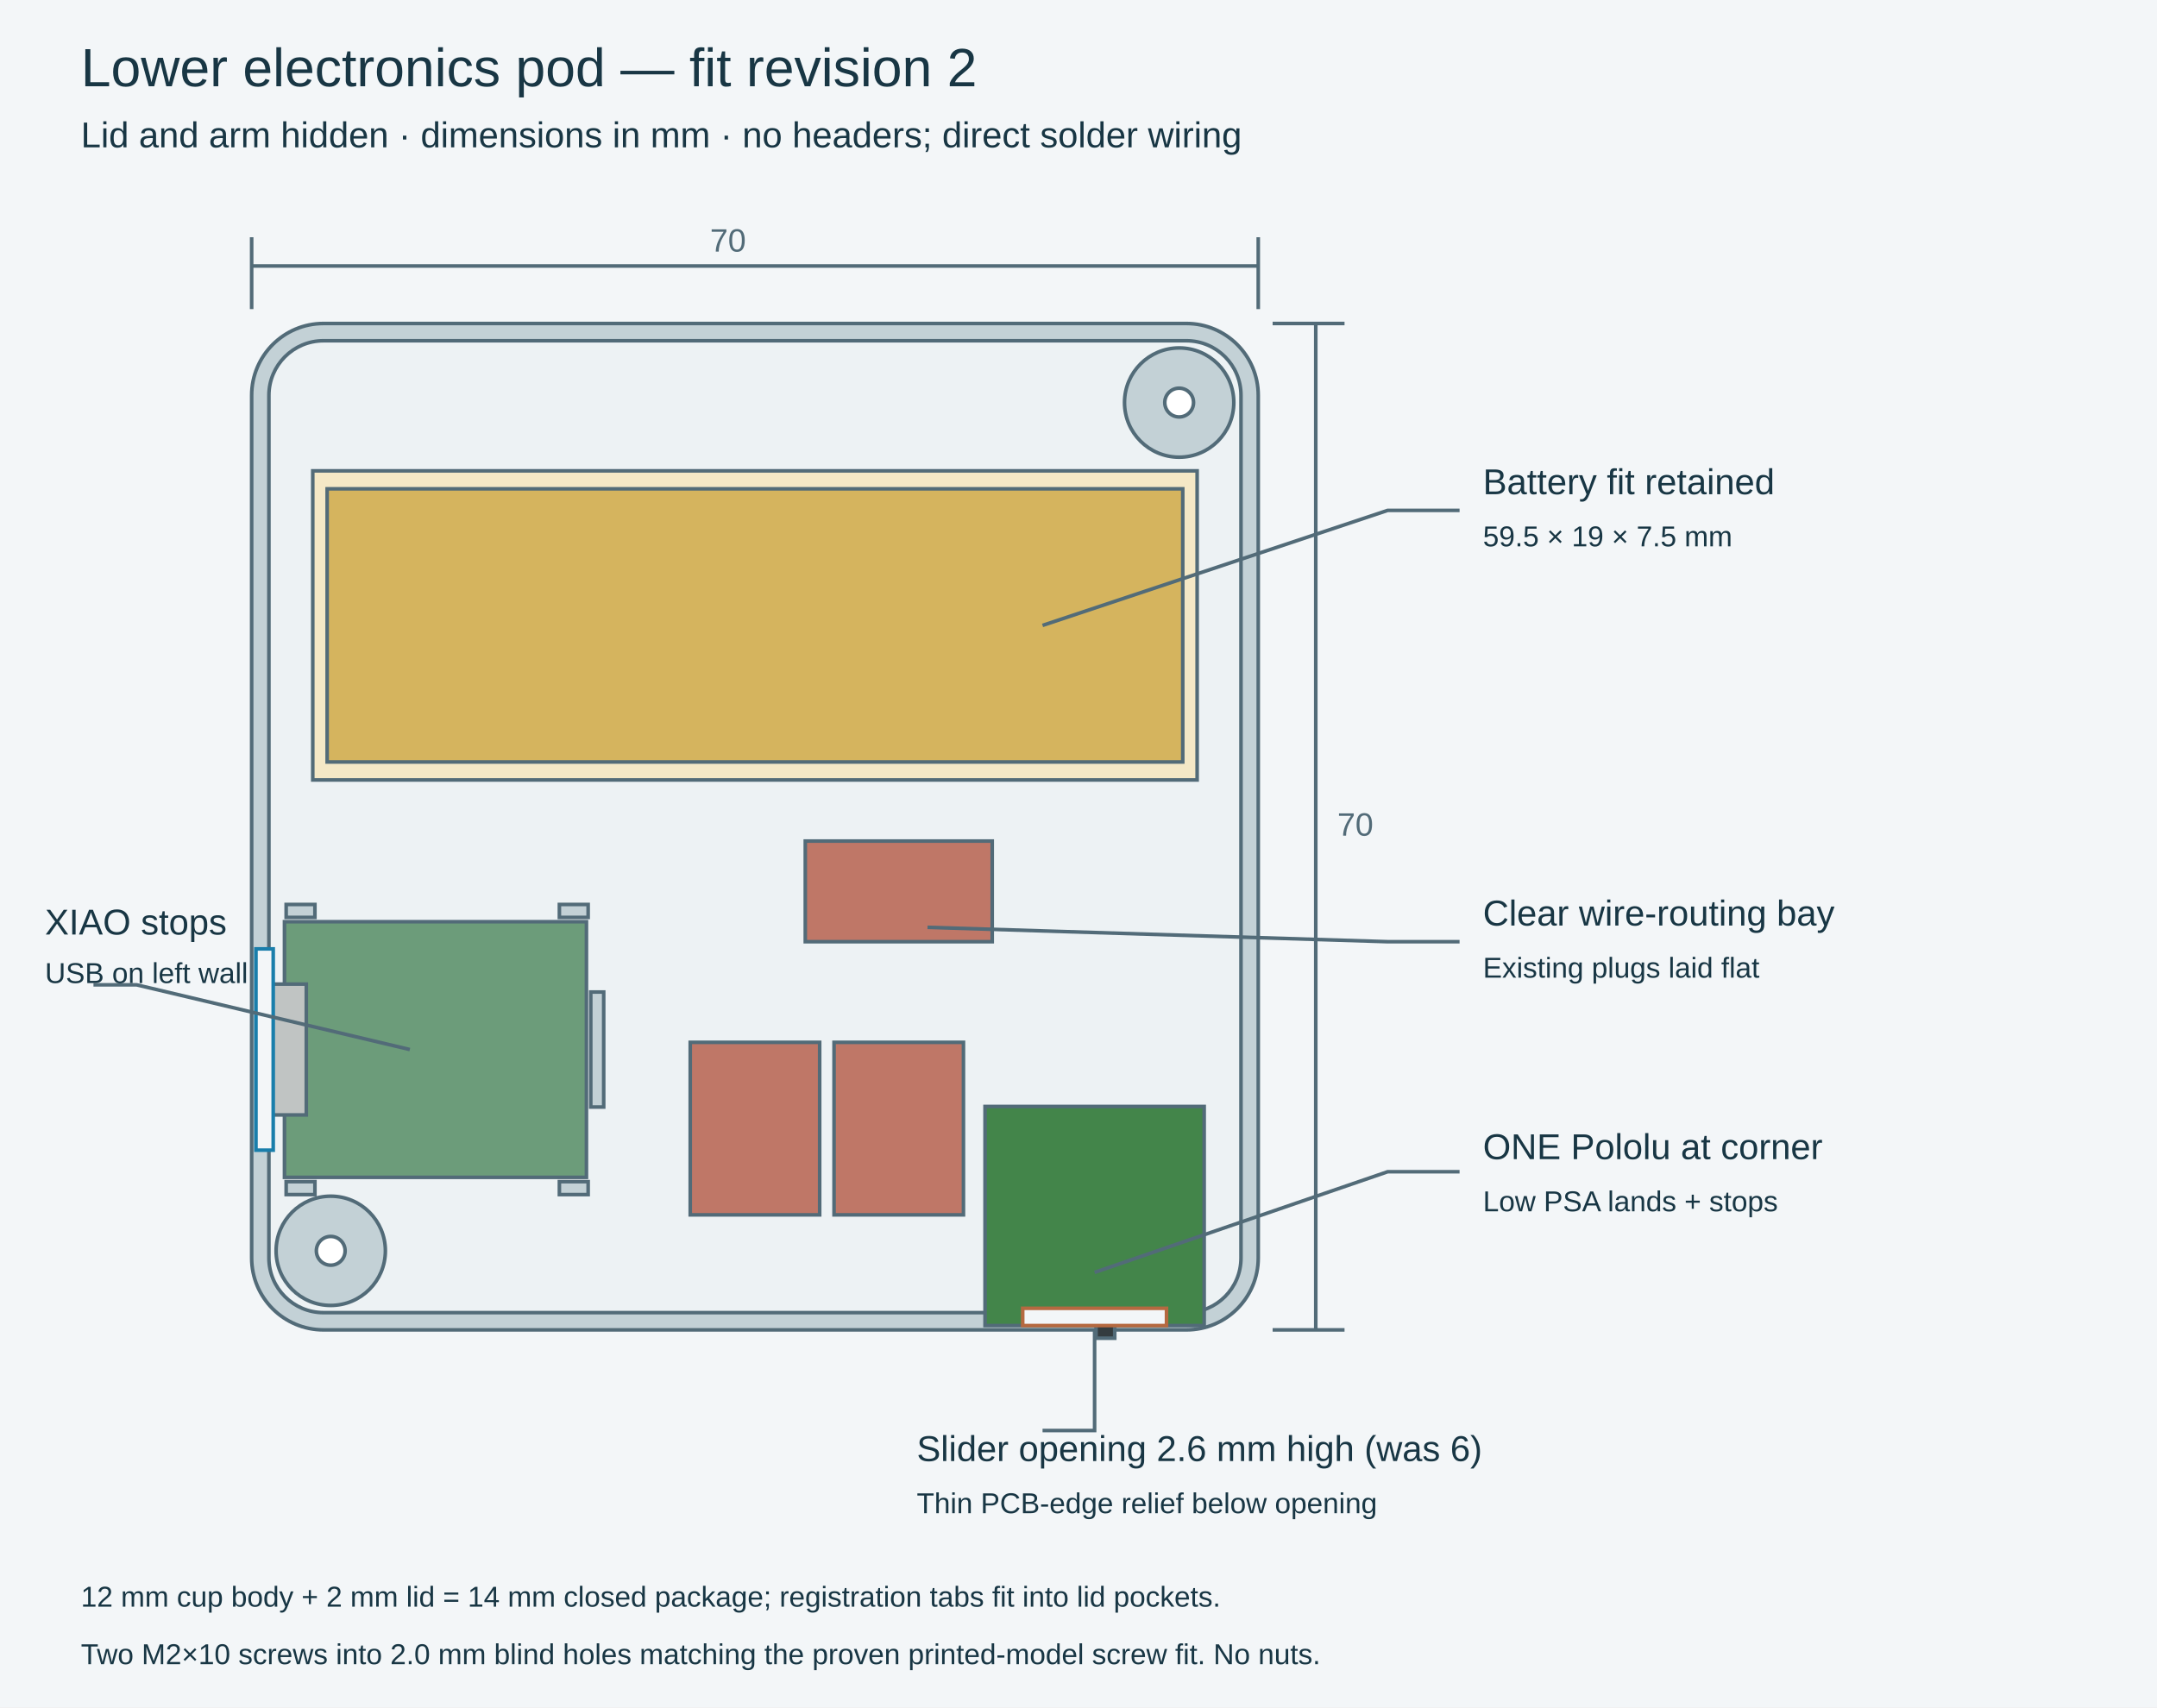
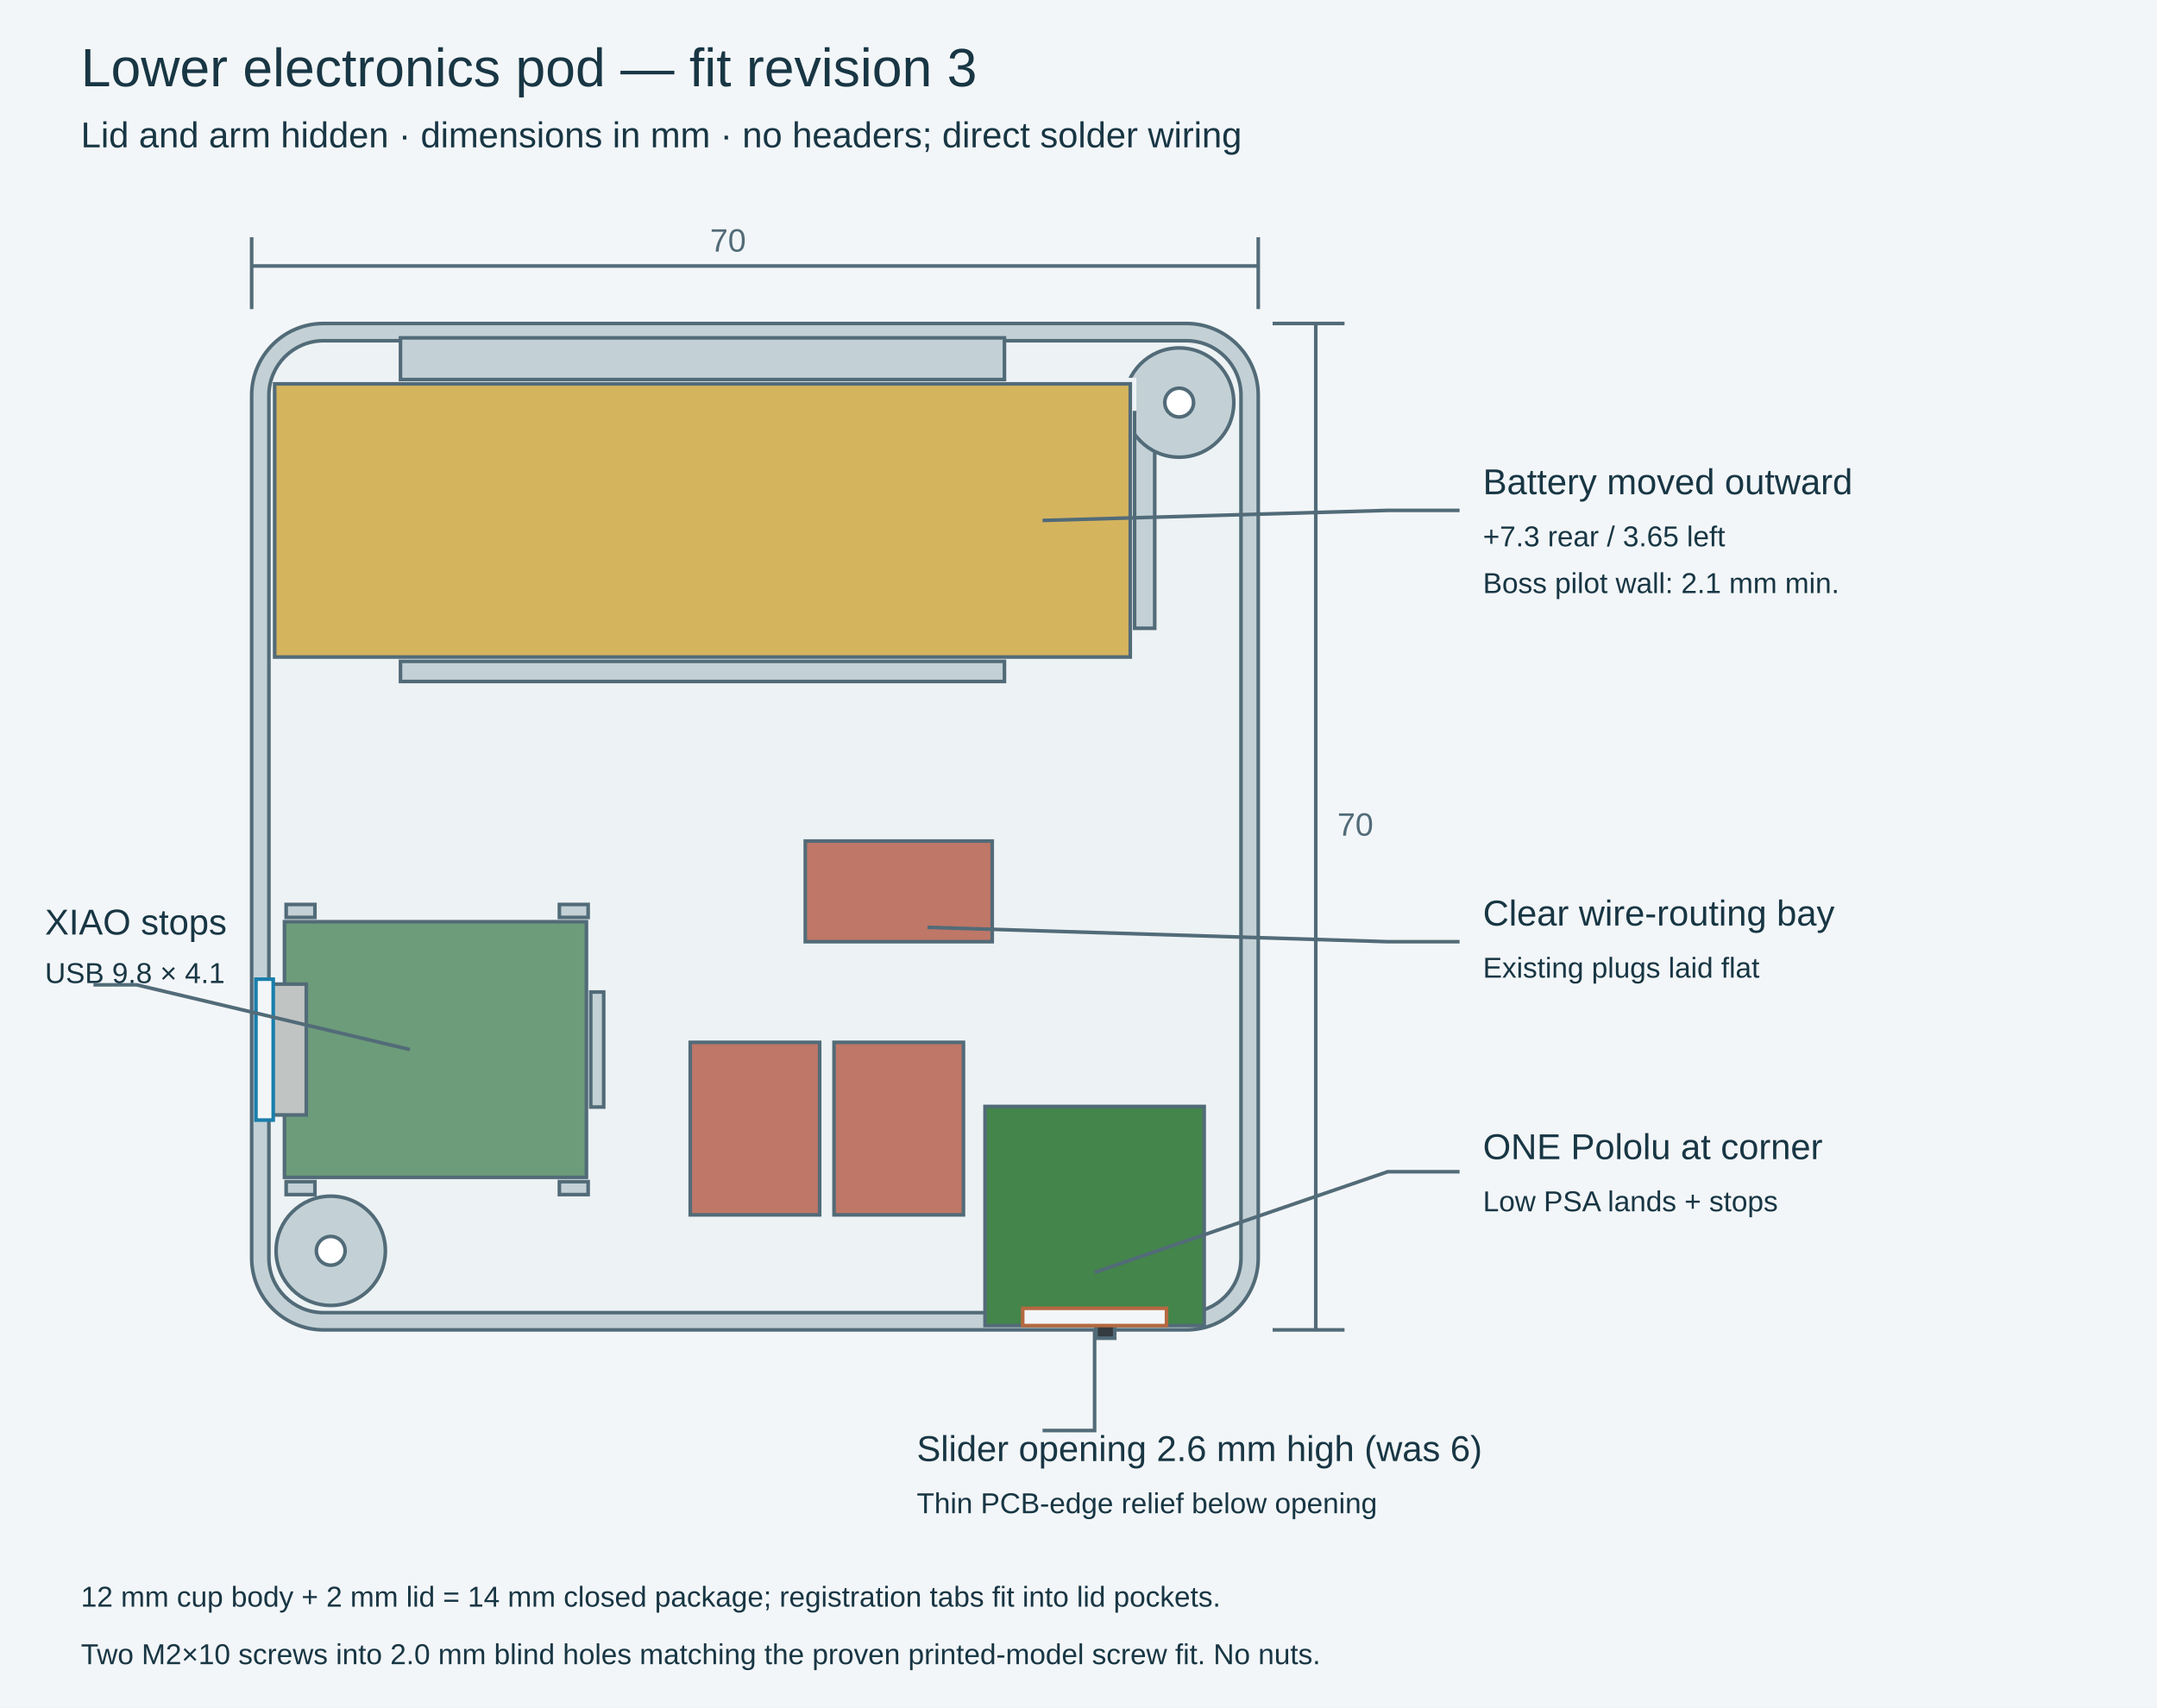
<svg xmlns="http://www.w3.org/2000/svg" width="1200" height="950" viewBox="0 0 1200 950">
  <rect width="1200" height="950" fill="#f3f6f8" />
  <style>text{font-family:Arial,sans-serif;fill:#183644}.label{font-size:20px}.small{font-size:16px}.dim{font-size:18px;fill:#526b78}</style>
-   <text x="45" y="48" font-size="30">Lower electronics pod — fit revision 2</text>
+   <text x="45" y="48" font-size="30">Lower electronics pod — fit revision 3</text>
  <text x="45" y="82" class="label">Lid and arm hidden · dimensions in mm · no headers; direct solder wiring</text>
  <rect x="140.0" y="180.0" width="560.0" height="560.0" rx="40.0" fill="#c3d1d6" stroke="#526b78" stroke-width="2" />
  <rect x="149.6" y="189.6" width="540.8" height="540.8" rx="30.4" fill="#edf2f4" stroke="#526b78" stroke-width="2" />
-   <rect x="174.0" y="262.0" width="492.0" height="172.0" rx="0.0" fill="#f4e8c6" stroke="#526b78" stroke-width="2" />
-   <rect x="182.0" y="272.0" width="476.0" height="152.0" rx="0.0" fill="#d5b45e" stroke="#526b78" stroke-width="2" />
+   <rect x="152.8" y="213.6" width="476.0" height="152.0" rx="0.0" fill="#d5b45e" stroke="#526b78" stroke-width="2" />
+   <rect x="631.2" y="229.6" width="11.2" height="120.0" rx="0.0" fill="#c3d1d6" stroke="#526b78" stroke-width="2" />
+   <rect x="222.8" y="368.0" width="336.0" height="11.2" rx="0.0" fill="#c3d1d6" stroke="#526b78" stroke-width="2" />
+   <rect x="222.8" y="188.0" width="336.0" height="23.2" rx="0.0" fill="#c3d1d6" stroke="#526b78" stroke-width="2" />
  <rect x="158.256" y="512.88" width="168.0" height="142.24" rx="0.0" fill="#6c9c7a" stroke="#526b78" stroke-width="2" />
  <rect x="146.4" y="547.6" width="24.0" height="72.8" rx="0.0" fill="#c0c4c3" stroke="#526b78" stroke-width="2" />
  <rect x="448.0" y="468.0" width="104.0" height="56.0" rx="0.0" fill="#bf7767" stroke="#526b78" stroke-width="2" />
  <rect x="384.0" y="580.0" width="72.0" height="96.0" rx="0.0" fill="#bf7767" stroke="#526b78" stroke-width="2" />
  <rect x="464.0" y="580.0" width="72.0" height="96.0" rx="0.0" fill="#bf7767" stroke="#526b78" stroke-width="2" />
  <rect x="548.0" y="615.68" width="121.92" height="121.92" rx="0.0" fill="#43854a" stroke="#526b78" stroke-width="2" />
  <rect x="609.76" y="732.64" width="10.4" height="12.0" rx="0.0" fill="#343c3f" stroke="#526b78" stroke-width="2" />
-   <rect x="142.4" y="528.0" width="9.6" height="112.0" rx="0.0" fill="#f3f6f8" stroke="#197eab" stroke-width="2" />
+   <rect x="142.4" y="544.859" width="9.6" height="78.4" rx="0.0" fill="#f3f6f8" stroke="#197eab" stroke-width="2" />
  <rect x="568.96" y="728.0" width="80.0" height="9.6" rx="0.0" fill="#f3f6f8" stroke="#b56940" stroke-width="2" />
  <rect x="159.2" y="657.52" width="16.0" height="7.2" rx="0.0" fill="#c3d1d6" stroke="#526b78" stroke-width="2" />
  <rect x="159.2" y="503.28" width="16.0" height="7.2" rx="0.0" fill="#c3d1d6" stroke="#526b78" stroke-width="2" />
  <rect x="311.2" y="657.52" width="16.0" height="7.2" rx="0.0" fill="#c3d1d6" stroke="#526b78" stroke-width="2" />
  <rect x="311.2" y="503.28" width="16.0" height="7.2" rx="0.0" fill="#c3d1d6" stroke="#526b78" stroke-width="2" />
  <rect x="328.656" y="552.0" width="7.2" height="64.0" rx="0.0" fill="#c3d1d6" stroke="#526b78" stroke-width="2" />
  <circle cx="184.0" cy="696.0" r="30.4" fill="#c3d1d6" stroke="#526b78" stroke-width="2" />
  <circle cx="184.0" cy="696.0" r="8.0" fill="white" stroke="#526b78" stroke-width="2" />
-   <circle cx="656.0" cy="224.0" r="30.4" fill="#c3d1d6" stroke="#526b78" stroke-width="2" />
+   <defs>
+     <mask id="boss-relief">
+       <rect width="1200" height="950" fill="white" />
+       <rect x="150.4" y="211.2" width="480.8" height="156.8" rx="0.0" fill="black" stroke="black" stroke-width="2" />
+     </mask>
+   </defs>
+   <circle cx="656.0" cy="224.0" r="30.4" fill="#c3d1d6" stroke="#526b78" stroke-width="2" mask="url(#boss-relief)" />
  <circle cx="656.0" cy="224.0" r="8.0" fill="white" stroke="#526b78" stroke-width="2" />
  <polyline points="140.0,148.0 700.0,148.0" fill="none" stroke="#526b78" stroke-width="2" />
  <polyline points="140.0,172.0 140.0,132.0" fill="none" stroke="#526b78" stroke-width="2" />
  <polyline points="700.0,172.0 700.0,132.0" fill="none" stroke="#526b78" stroke-width="2" />
  <text x="395" y="140" class="dim">70</text>
  <polyline points="732.0,740.0 732.0,180.0" fill="none" stroke="#526b78" stroke-width="2" />
  <polyline points="708.0,740.0 748.0,740.0" fill="none" stroke="#526b78" stroke-width="2" />
  <polyline points="708.0,180.0 748.0,180.0" fill="none" stroke="#526b78" stroke-width="2" />
  <text x="744" y="465" class="dim">70</text>
-   <polyline points="580.0,348.0 772.0,284.0 812.0,284.0" fill="none" stroke="#526b78" stroke-width="2" />
-   <text x="825" y="275" class="label">Battery fit retained</text>
-   <text x="825" y="304" class="small">59.5 × 19 × 7.5 mm</text>
+   <polyline points="580.0,289.6 772.0,284.0 812.0,284.0" fill="none" stroke="#526b78" stroke-width="2" />
+   <text x="825" y="275" class="label">Battery moved outward</text>
+   <text x="825" y="304" class="small">+7.3 rear / 3.65 left</text>
+   <text x="825" y="330" class="small">Boss pilot wall: 2.1 mm min.</text>
  <polyline points="228.0,584.0 76.0,548.0 52.0,548.0" fill="none" stroke="#526b78" stroke-width="2" />
  <text x="25" y="520" class="label">XIAO stops</text>
-   <text x="25" y="547" class="small">USB on left wall</text>
+   <text x="25" y="547" class="small">USB 9.8 × 4.1</text>
  <polyline points="516.0,516.0 772.0,524.0 812.0,524.0" fill="none" stroke="#526b78" stroke-width="2" />
  <text x="825" y="515" class="label">Clear wire-routing bay</text>
  <text x="825" y="544" class="small">Existing plugs laid flat</text>
  <polyline points="608.96,708.0 772.0,652.0 812.0,652.0" fill="none" stroke="#526b78" stroke-width="2" />
  <text x="825" y="645" class="label">ONE Pololu at corner</text>
  <text x="825" y="674" class="small">Low PSA lands + stops</text>
  <polyline points="608.96,740.0 608.96,796.0 580.0,796.0" fill="none" stroke="#526b78" stroke-width="2" />
  <text x="510" y="813" class="label">Slider opening 2.6 mm high (was 6)</text>
  <text x="510" y="842" class="small">Thin PCB-edge relief below opening</text>
  <text x="45" y="894" class="small">12 mm cup body + 2 mm lid = 14 mm closed package; registration tabs fit into lid pockets.</text>
  <text x="45" y="926" class="small">Two M2×10 screws into 2.0 mm blind holes matching the proven printed-model screw fit. No nuts.</text>
</svg>
